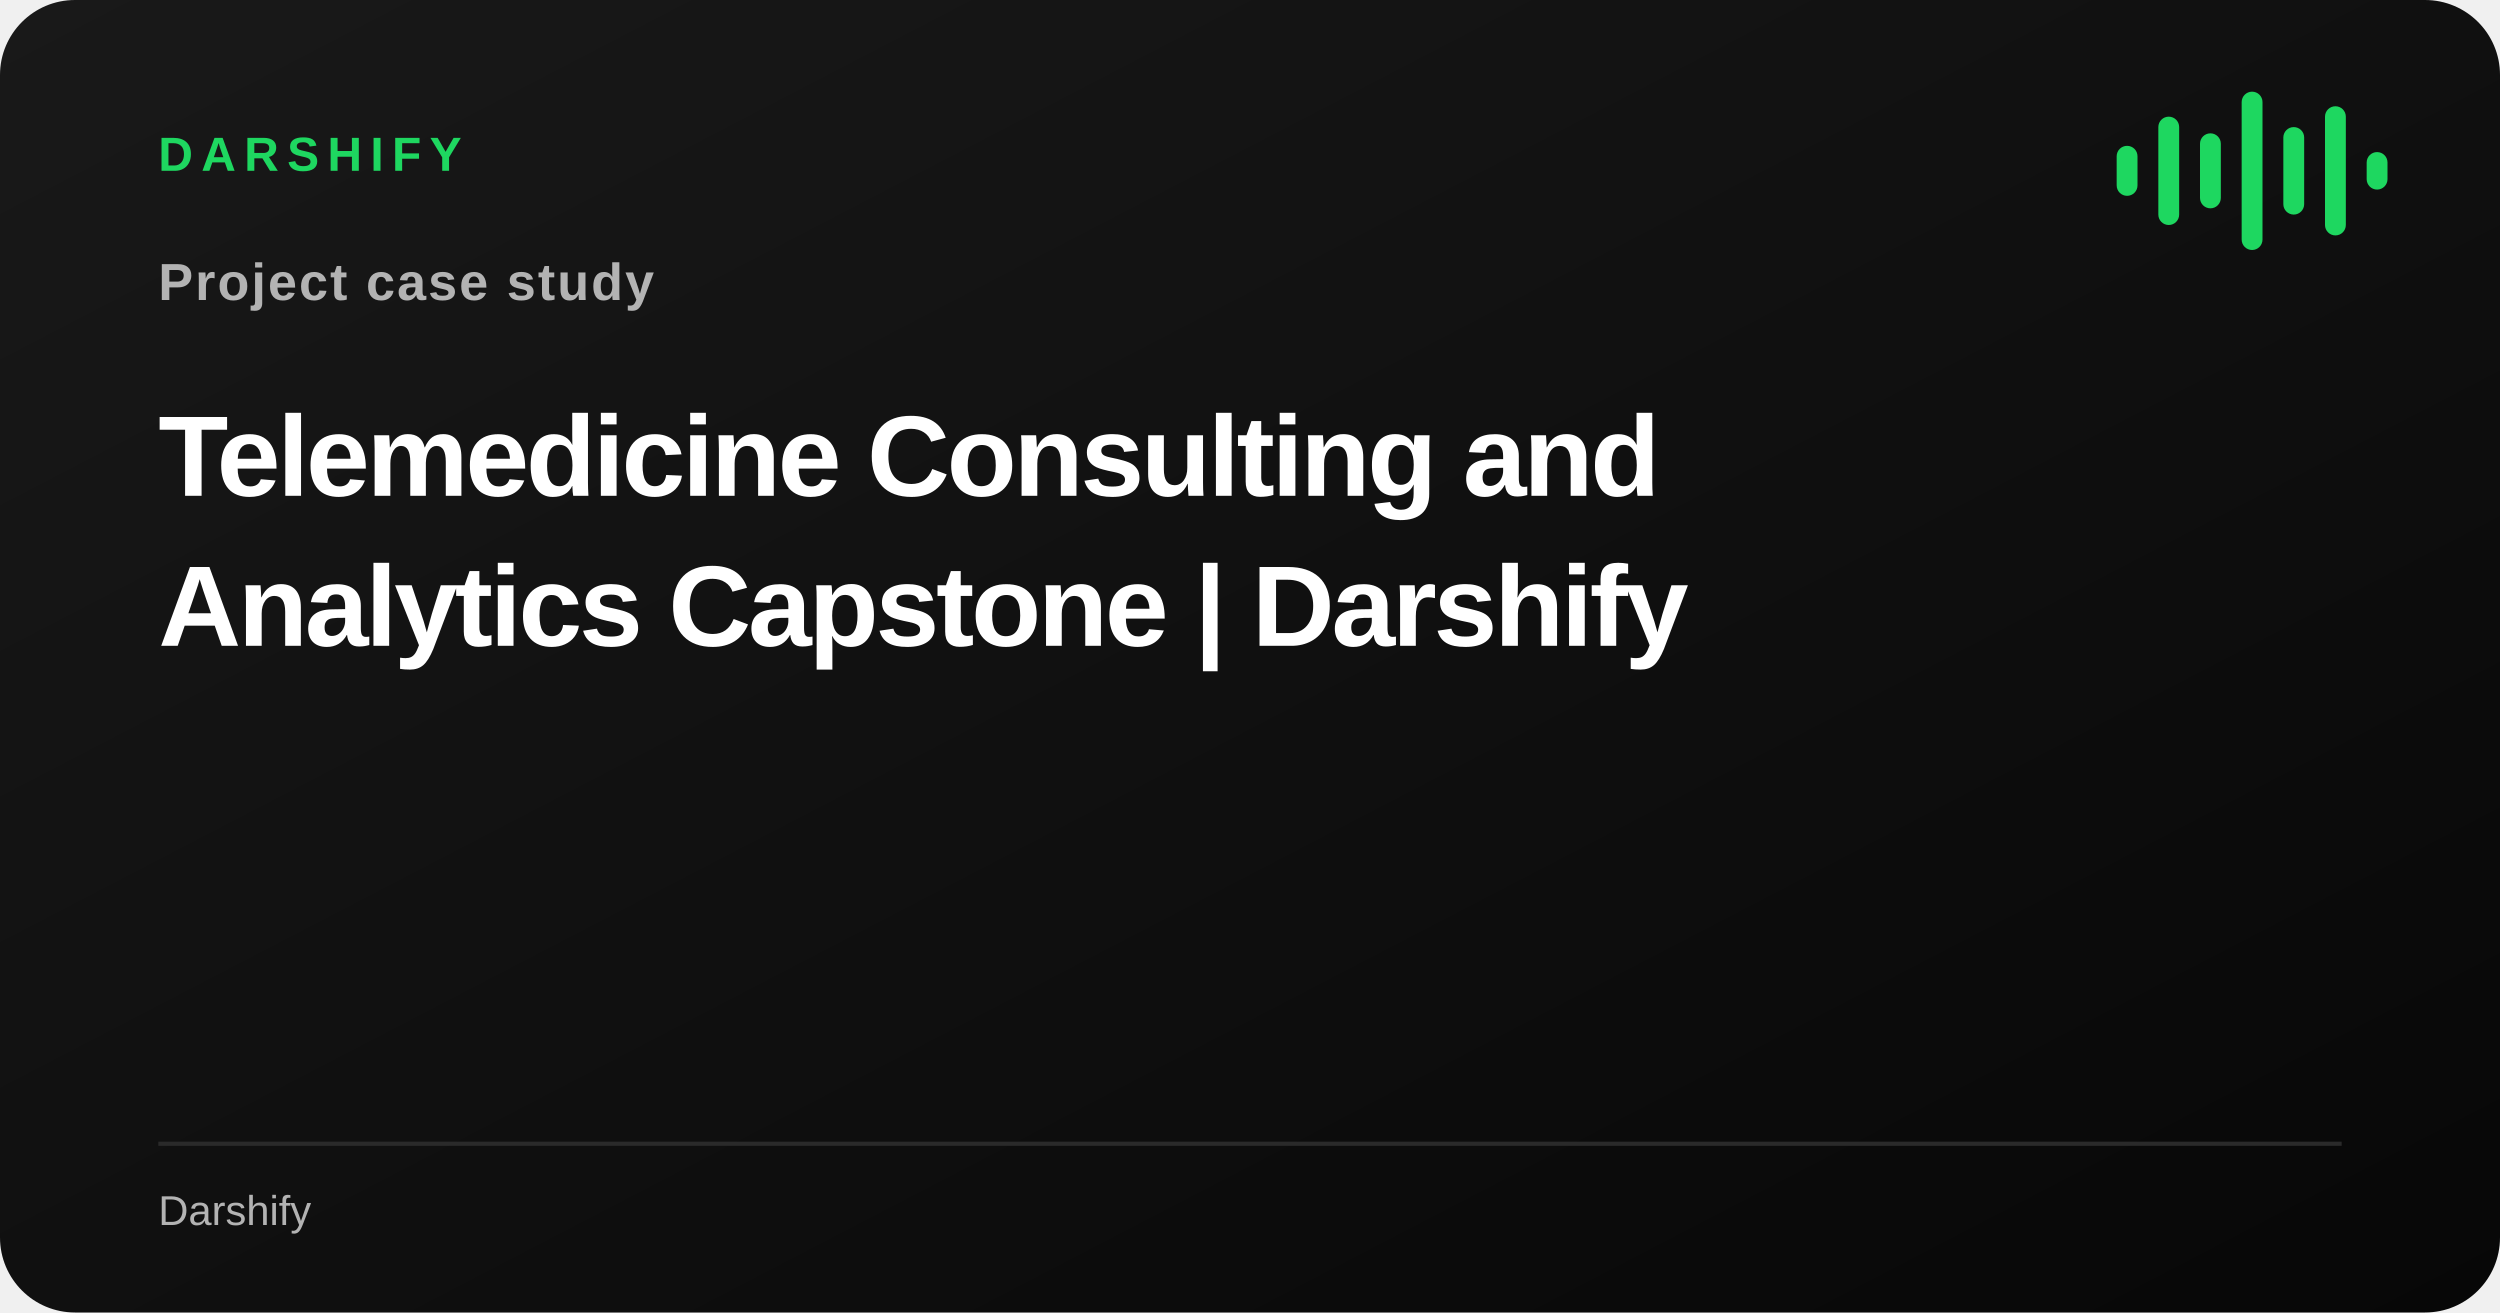
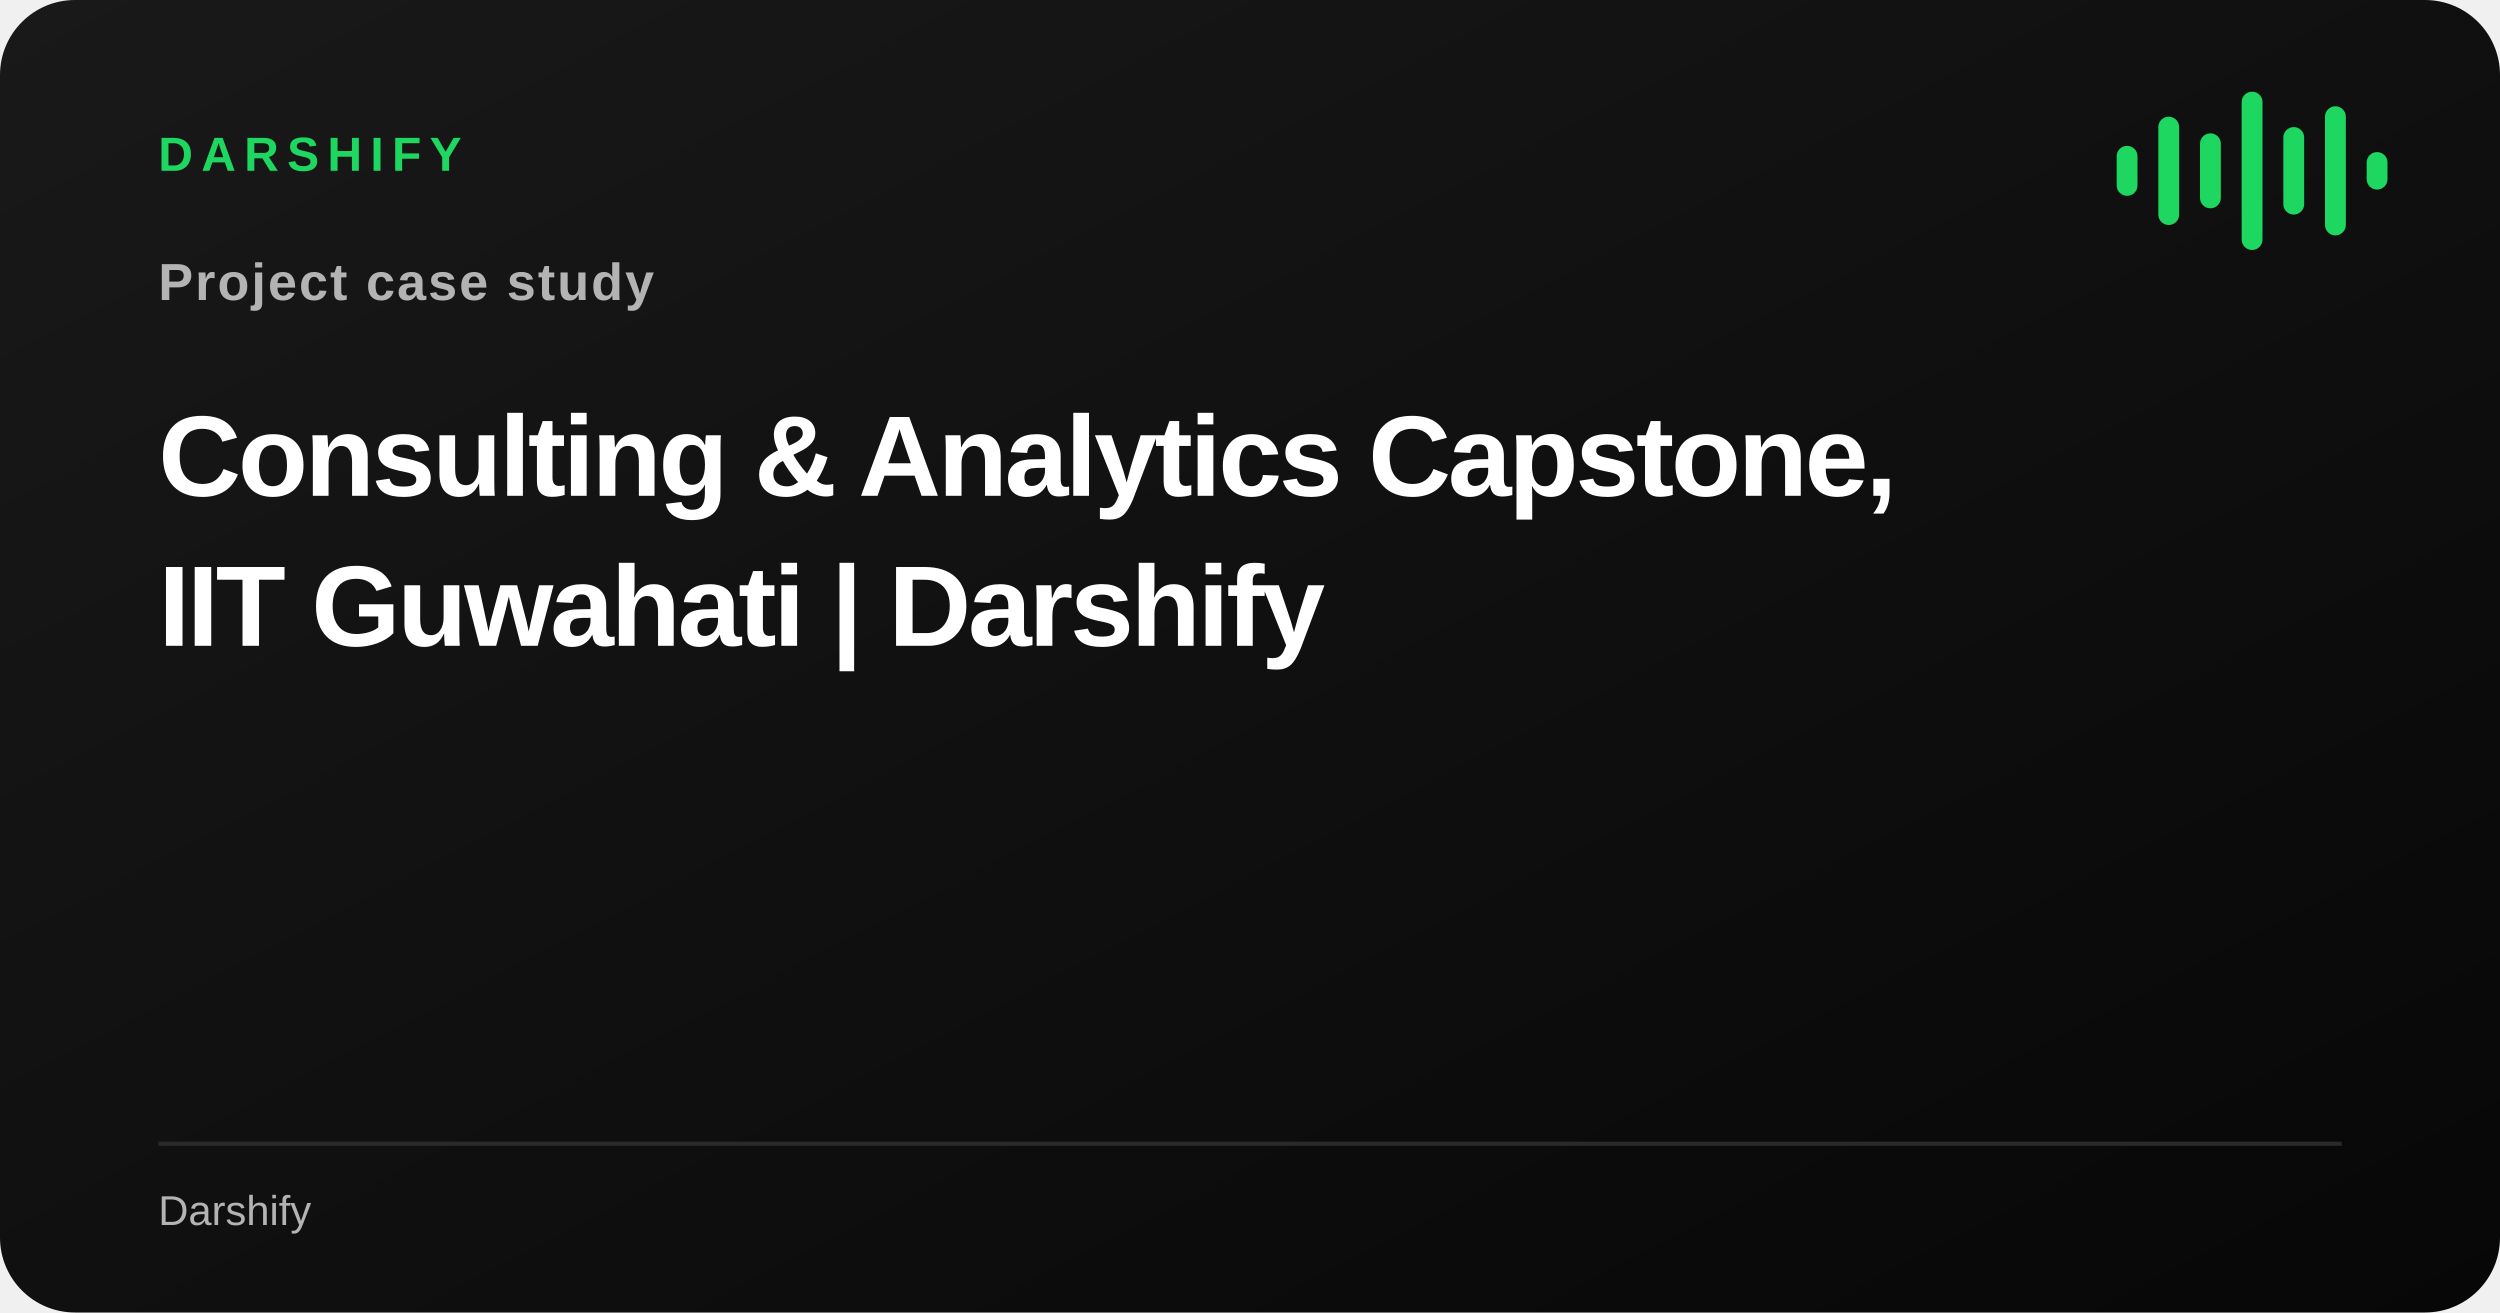
- <svg xmlns="http://www.w3.org/2000/svg" viewBox="0 0 1200 630" width="1200" height="630" role="img" aria-label="Telemedicine Consulting and Analytics Capstone | Darshify" data-route-id="case-study:p2">
+ <svg xmlns="http://www.w3.org/2000/svg" viewBox="0 0 1200 630" width="1200" height="630" role="img" aria-label="Consulting &amp; Analytics Capstone, IIT Guwahati | Darshify" data-route-id="case-study:p2">
  <defs>
    <linearGradient id="surface" x1="0" y1="0" x2="1" y2="1">
      <stop offset="0" stop-color="#191919" />
      <stop offset="1" stop-color="#070707" />
    </linearGradient>
    <radialGradient id="glow" cx="0" cy="0" r="1" gradientTransform="translate(1030 86) rotate(135) scale(420)">
      <stop stop-color="#1ed760" stop-opacity=".38" />
      <stop offset="1" stop-color="#1ed760" stop-opacity="0" />
    </radialGradient>
  </defs>
  <rect width="1200" height="630" rx="36" fill="url(#surface)" />
  <rect width="1200" height="630" rx="36" fill="url(#glow)" />
  <g data-motif="proof-wave" aria-label="Evidence signal">
    <rect x="1016" y="70" width="10" height="24" rx="5" fill="#1ed760" />
    <rect x="1036" y="56" width="10" height="52" rx="5" fill="#1ed760" />
    <rect x="1056" y="64" width="10" height="36" rx="5" fill="#1ed760" />
    <rect x="1076" y="44" width="10" height="76" rx="5" fill="#1ed760" />
    <rect x="1096" y="61" width="10" height="42" rx="5" fill="#1ed760" />
    <rect x="1116" y="51" width="10" height="62" rx="5" fill="#1ed760" />
    <rect x="1136" y="73" width="10" height="18" rx="5" fill="#1ed760" />
  </g>
  <text x="76" y="82" fill="#1ed760" font-family="Arial, Helvetica, sans-serif" font-size="23" font-weight="700" letter-spacing="4">DARSHIFY</text>
  <text x="76" y="144" fill="#b3b3b3" font-family="Arial, Helvetica, sans-serif" font-size="25" font-weight="600" letter-spacing="1">Project case study</text>
  <text fill="#ffffff" font-family="Arial, Helvetica, sans-serif" font-size="55" font-weight="800" letter-spacing="-1.5">
-     <tspan x="76" y="238">Telemedicine Consulting and</tspan>
-     <tspan x="76" y="310">Analytics Capstone | Darshify</tspan>
+     <tspan x="76" y="238">Consulting &amp; Analytics Capstone,</tspan>
+     <tspan x="76" y="310">IIT Guwahati | Darshify</tspan>
  </text>
  <rect x="76" y="548" width="1048" height="2" fill="#2a2a2a" />
  <text x="76" y="588" fill="#b3b3b3" font-family="Arial, Helvetica, sans-serif" font-size="20">Darshify</text>
</svg>
